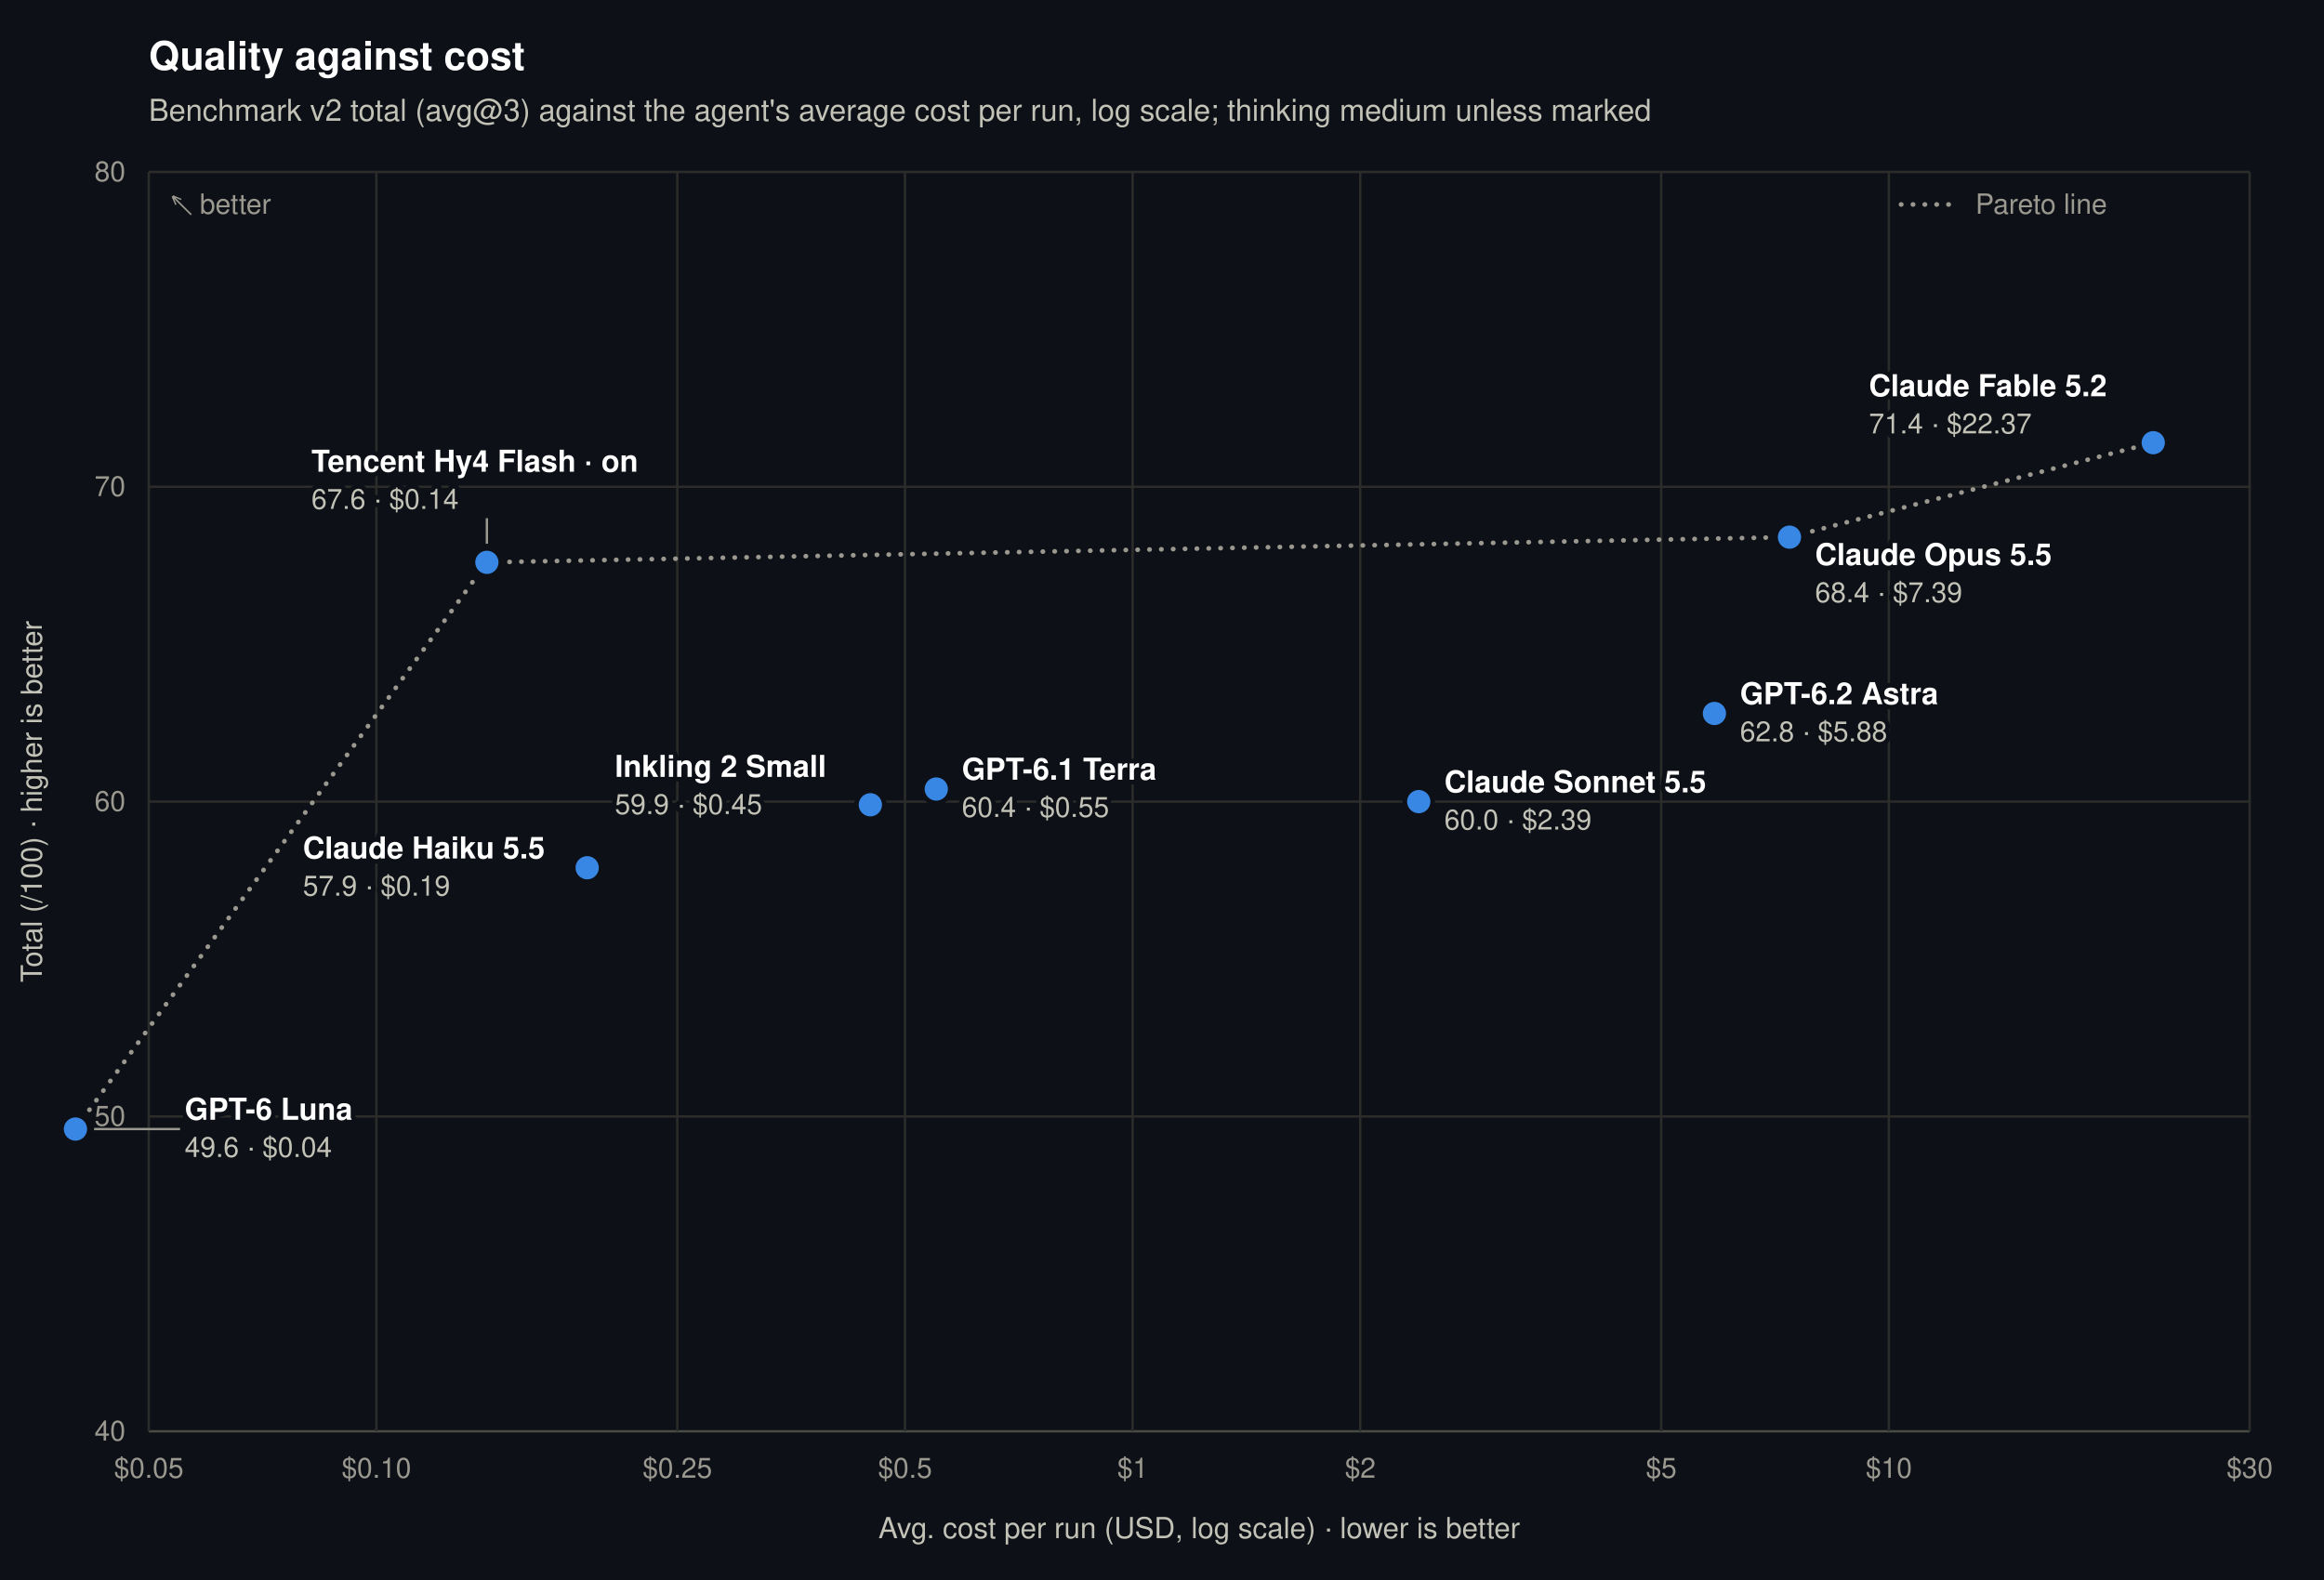
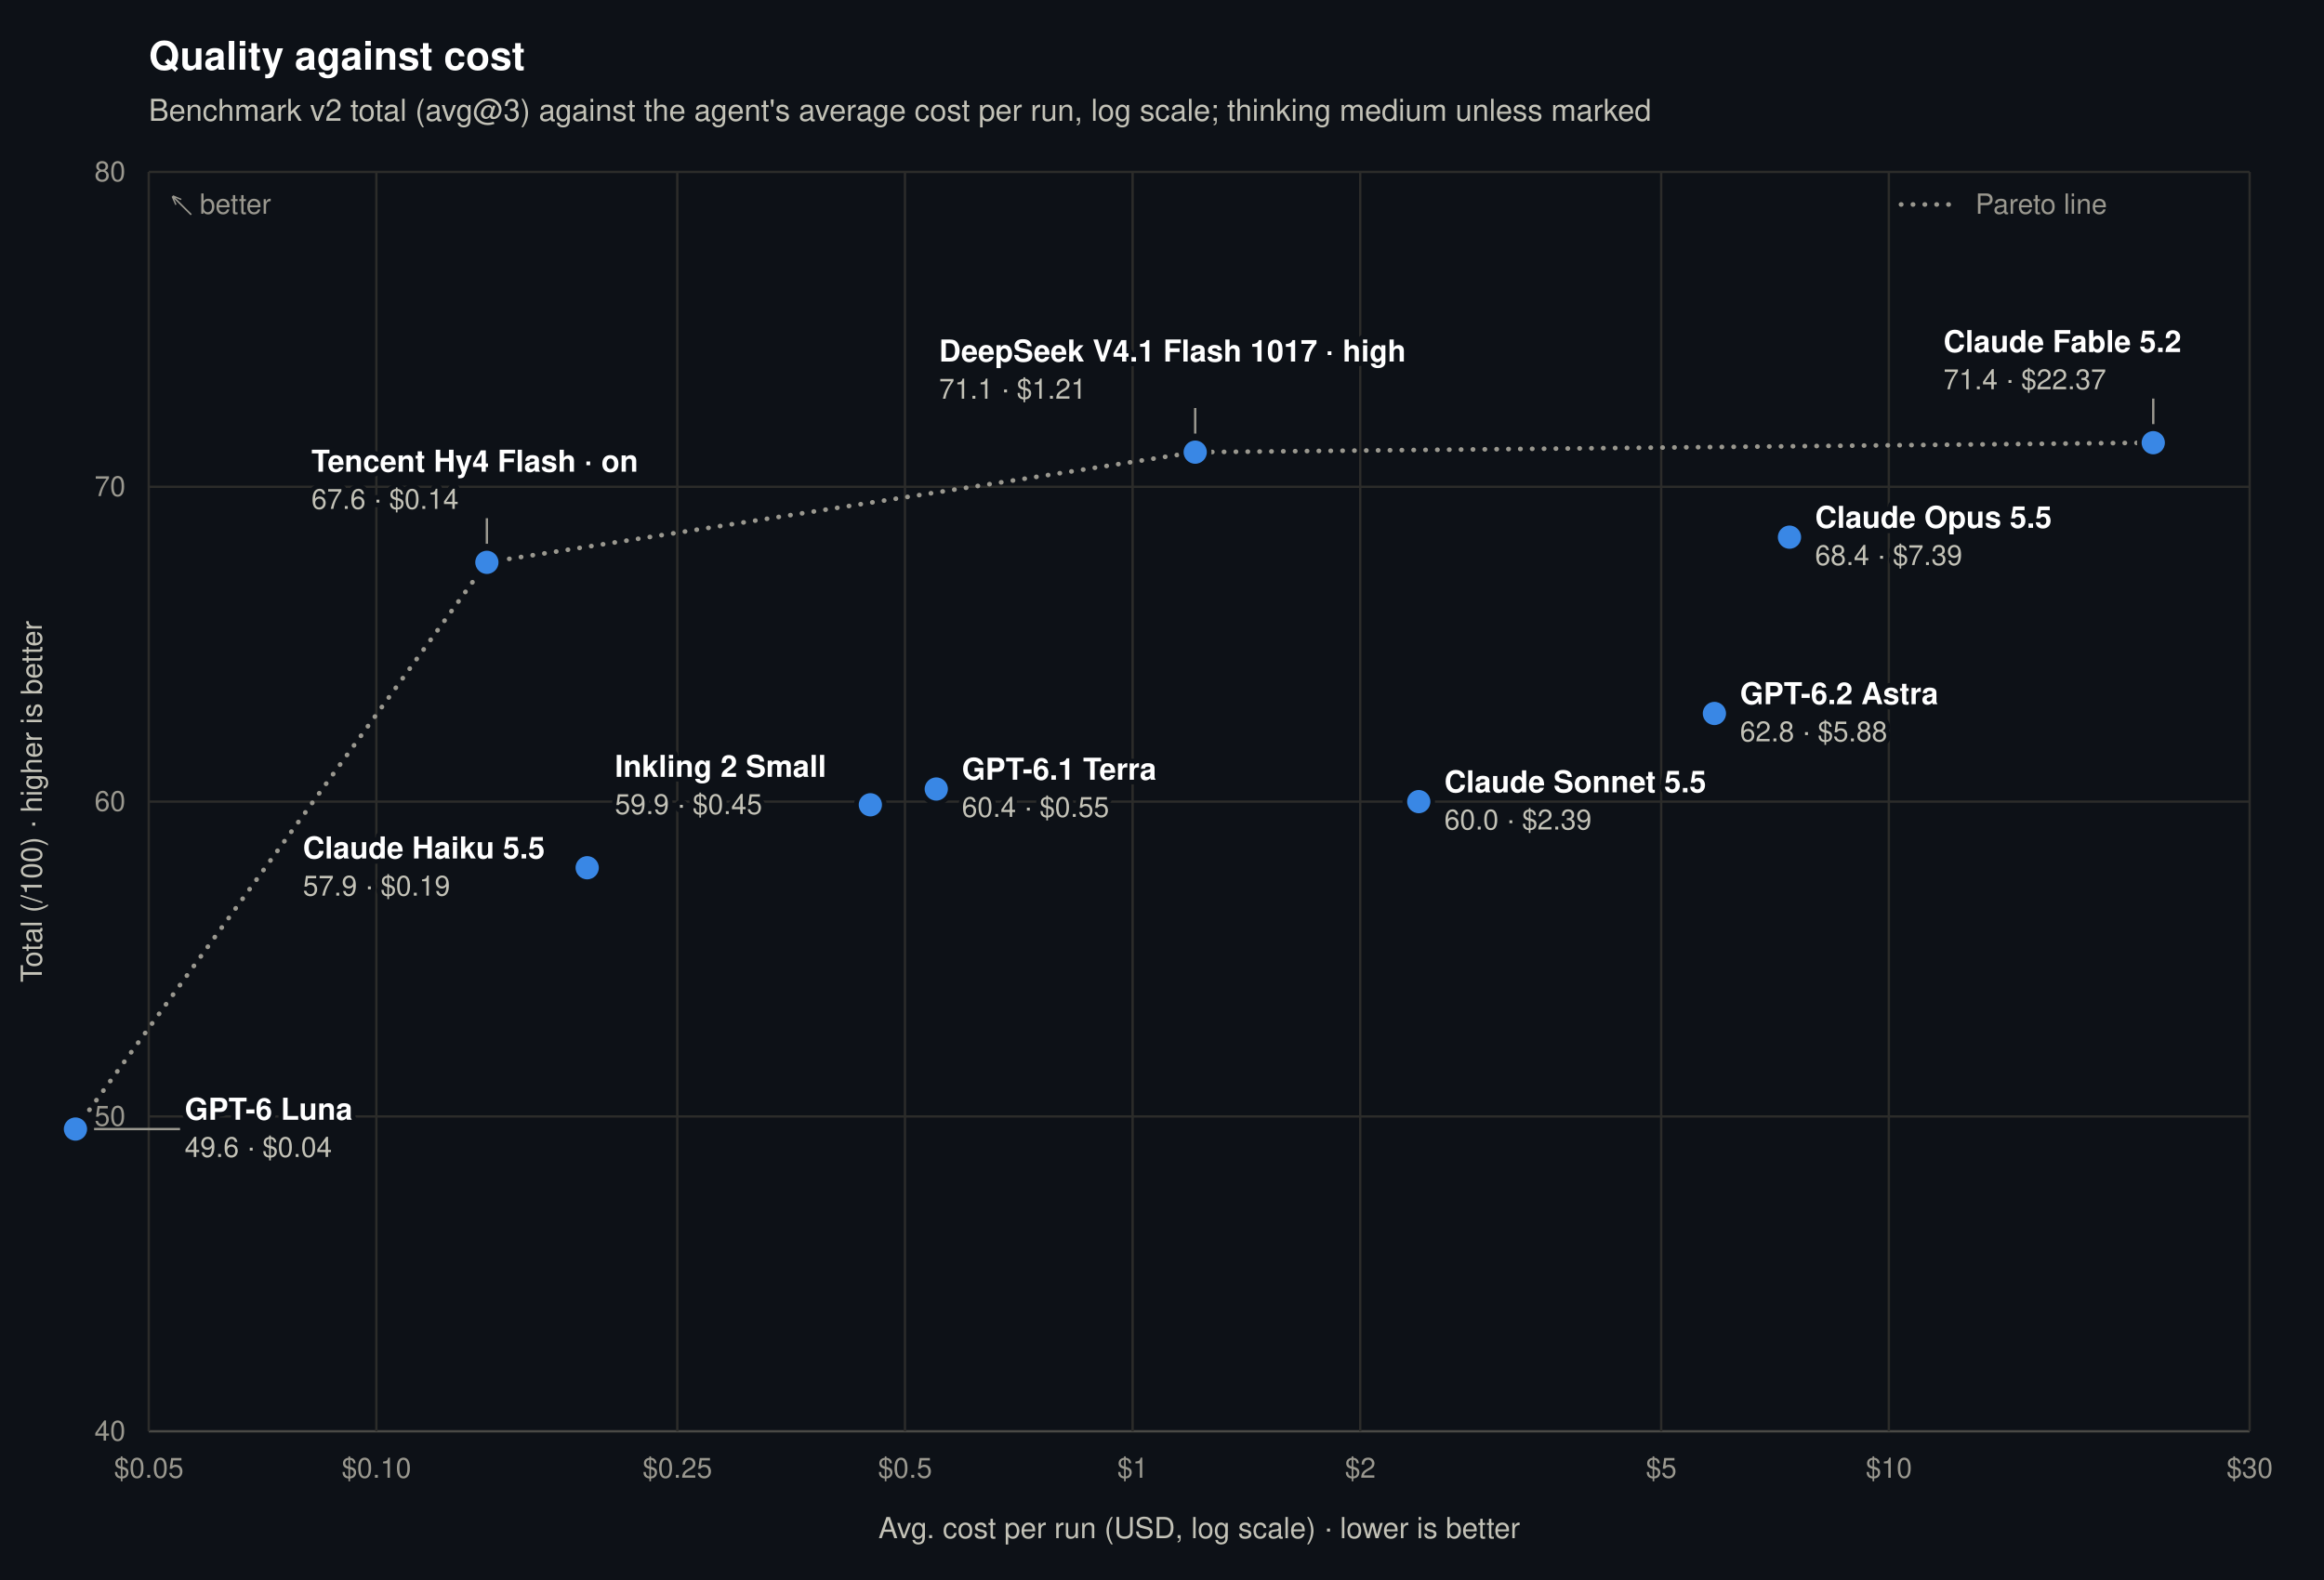
<svg xmlns="http://www.w3.org/2000/svg" width="1000" height="680" viewBox="0 0 1000 680" role="img" aria-labelledby="t d">
  <rect width="1000" height="680" fill="#0d1117" />
  <g font-family="system-ui, -apple-system, 'Segoe UI', Helvetica, Arial, sans-serif">
    <text x="64" y="30" font-size="17" font-weight="600" fill="#ffffff">Quality against cost</text>
    <text x="64" y="52" font-size="13" fill="#c3c2b7">Benchmark v2 total (avg@3) against the agent's average cost per run, log scale; thinking medium unless marked</text>
    <line x1="64" x2="968" y1="616" y2="616" stroke="#4a4a46" stroke-width="1" />
    <text x="54" y="620" font-size="12" text-anchor="end" fill="#9a988f" style="font-variant-numeric: tabular-nums">40</text>
    <line x1="64" x2="968" y1="480.5" y2="480.5" stroke="#2c2c2a" stroke-width="1" />
    <text x="54" y="484.5" font-size="12" text-anchor="end" fill="#9a988f" style="font-variant-numeric: tabular-nums">50</text>
    <line x1="64" x2="968" y1="345" y2="345" stroke="#2c2c2a" stroke-width="1" />
    <text x="54" y="349" font-size="12" text-anchor="end" fill="#9a988f" style="font-variant-numeric: tabular-nums">60</text>
    <line x1="64" x2="968" y1="209.5" y2="209.5" stroke="#2c2c2a" stroke-width="1" />
    <text x="54" y="213.5" font-size="12" text-anchor="end" fill="#9a988f" style="font-variant-numeric: tabular-nums">70</text>
    <line x1="64" x2="968" y1="74" y2="74" stroke="#2c2c2a" stroke-width="1" />
    <text x="54" y="78" font-size="12" text-anchor="end" fill="#9a988f" style="font-variant-numeric: tabular-nums">80</text>
    <line x1="64" x2="64" y1="74" y2="616" stroke="#2c2c2a" stroke-width="1" />
    <text x="64" y="636" font-size="12" text-anchor="middle" fill="#9a988f" style="font-variant-numeric: tabular-nums">$0.05</text>
    <line x1="161.95" x2="161.95" y1="74" y2="616" stroke="#2c2c2a" stroke-width="1" />
    <text x="161.95" y="636" font-size="12" text-anchor="middle" fill="#9a988f" style="font-variant-numeric: tabular-nums">$0.10</text>
    <line x1="291.44" x2="291.44" y1="74" y2="616" stroke="#2c2c2a" stroke-width="1" />
    <text x="291.44" y="636" font-size="12" text-anchor="middle" fill="#9a988f" style="font-variant-numeric: tabular-nums">$0.25</text>
    <line x1="389.4" x2="389.4" y1="74" y2="616" stroke="#2c2c2a" stroke-width="1" />
    <text x="389.4" y="636" font-size="12" text-anchor="middle" fill="#9a988f" style="font-variant-numeric: tabular-nums">$0.5</text>
    <line x1="487.35" x2="487.35" y1="74" y2="616" stroke="#2c2c2a" stroke-width="1" />
    <text x="487.35" y="636" font-size="12" text-anchor="middle" fill="#9a988f" style="font-variant-numeric: tabular-nums">$1</text>
    <line x1="585.3" x2="585.3" y1="74" y2="616" stroke="#2c2c2a" stroke-width="1" />
    <text x="585.3" y="636" font-size="12" text-anchor="middle" fill="#9a988f" style="font-variant-numeric: tabular-nums">$2</text>
    <line x1="714.79" x2="714.79" y1="74" y2="616" stroke="#2c2c2a" stroke-width="1" />
    <text x="714.79" y="636" font-size="12" text-anchor="middle" fill="#9a988f" style="font-variant-numeric: tabular-nums">$5</text>
    <line x1="812.75" x2="812.75" y1="74" y2="616" stroke="#2c2c2a" stroke-width="1" />
    <text x="812.75" y="636" font-size="12" text-anchor="middle" fill="#9a988f" style="font-variant-numeric: tabular-nums">$10</text>
    <line x1="968" x2="968" y1="74" y2="616" stroke="#2c2c2a" stroke-width="1" />
    <text x="968" y="636" font-size="12" text-anchor="middle" fill="#9a988f" style="font-variant-numeric: tabular-nums">$30</text>
    <text x="516" y="662" font-size="12.5" text-anchor="middle" fill="#c3c2b7">Avg. cost per run (USD, log scale) · lower is better</text>
    <text transform="translate(18 345) rotate(-90)" font-size="12.5" text-anchor="middle" fill="#c3c2b7">Total (/100) · higher is better</text>
    <text x="74" y="92" font-size="12" fill="#9a988f">↖ better</text>
-     <polyline points="32.47,485.92 209.5,242.02 770,231.18 926.53,190.53" fill="none" stroke="#9a988f" stroke-width="2" stroke-dasharray="0.1 5" stroke-linecap="round" />
+     <polyline points="32.47,485.92 209.5,242.02 514.29,194.6 926.53,190.53" fill="none" stroke="#9a988f" stroke-width="2" stroke-dasharray="0.1 5" stroke-linecap="round" />
    <line x1="818" x2="842" y1="88" y2="88" stroke="#9a988f" stroke-width="2" stroke-dasharray="0.1 5" stroke-linecap="round" />
    <text x="850" y="92" font-size="12" fill="#9a988f">Pareto line</text>
+     <line x1="926.53" y1="182.53" x2="926.53" y2="171.53" stroke="#9a988f" stroke-width="1" />
+     <line x1="514.29" y1="186.6" x2="514.29" y2="175.6" stroke="#9a988f" stroke-width="1" />
    <line x1="209.5" y1="234.02" x2="209.5" y2="223.02" stroke="#9a988f" stroke-width="1" />
    <line x1="40.47" y1="485.92" x2="77.47" y2="485.92" stroke="#9a988f" stroke-width="1" />
    <circle cx="926.53" cy="190.53" r="6" fill="#3987e5" stroke="#0d1117" stroke-width="2" />
+     <circle cx="514.29" cy="194.6" r="6" fill="#3987e5" stroke="#0d1117" stroke-width="2" />
    <circle cx="770" cy="231.18" r="6" fill="#3987e5" stroke="#0d1117" stroke-width="2" />
    <circle cx="209.5" cy="242.02" r="6" fill="#3987e5" stroke="#0d1117" stroke-width="2" />
    <circle cx="737.7" cy="307.06" r="6" fill="#3987e5" stroke="#0d1117" stroke-width="2" />
    <circle cx="402.87" cy="339.58" r="6" fill="#3987e5" stroke="#0d1117" stroke-width="2" />
    <circle cx="610.48" cy="345" r="6" fill="#3987e5" stroke="#0d1117" stroke-width="2" />
    <circle cx="374.51" cy="346.36" r="6" fill="#3987e5" stroke="#0d1117" stroke-width="2" />
    <circle cx="252.66" cy="373.46" r="6" fill="#3987e5" stroke="#0d1117" stroke-width="2" />
    <circle cx="32.47" cy="485.92" r="6" fill="#3987e5" stroke="#0d1117" stroke-width="2" />
-     <text x="804.18" y="170.53" font-size="13" font-weight="600" fill="#ffffff" stroke="#0d1117" stroke-width="4" stroke-linejoin="round" paint-order="stroke">Claude Fable 5.2</text>
-     <text x="804.18" y="186.53" font-size="12" fill="#c3c2b7" stroke="#0d1117" stroke-width="4" stroke-linejoin="round" paint-order="stroke" style="font-variant-numeric: tabular-nums">71.4 · $22.37</text>
-     <text x="781" y="243.18" font-size="13" font-weight="600" fill="#ffffff" stroke="#0d1117" stroke-width="4" stroke-linejoin="round" paint-order="stroke">Claude Opus 5.5</text>
-     <text x="781" y="259.18" font-size="12" fill="#c3c2b7" stroke="#0d1117" stroke-width="4" stroke-linejoin="round" paint-order="stroke" style="font-variant-numeric: tabular-nums">68.4 · $7.39</text>
+     <text x="836.25" y="151.53" font-size="13" font-weight="600" fill="#ffffff" stroke="#0d1117" stroke-width="4" stroke-linejoin="round" paint-order="stroke">Claude Fable 5.2</text>
+     <text x="836.25" y="167.53" font-size="12" fill="#c3c2b7" stroke="#0d1117" stroke-width="4" stroke-linejoin="round" paint-order="stroke" style="font-variant-numeric: tabular-nums">71.4 · $22.37</text>
+     <text x="404.05" y="155.6" font-size="13" font-weight="600" fill="#ffffff" stroke="#0d1117" stroke-width="4" stroke-linejoin="round" paint-order="stroke">DeepSeek V4.1 Flash 1017 · high</text>
+     <text x="404.05" y="171.6" font-size="12" fill="#c3c2b7" stroke="#0d1117" stroke-width="4" stroke-linejoin="round" paint-order="stroke" style="font-variant-numeric: tabular-nums">71.1 · $1.21</text>
+     <text x="781" y="227.18" font-size="13" font-weight="600" fill="#ffffff" stroke="#0d1117" stroke-width="4" stroke-linejoin="round" paint-order="stroke">Claude Opus 5.5</text>
+     <text x="781" y="243.18" font-size="12" fill="#c3c2b7" stroke="#0d1117" stroke-width="4" stroke-linejoin="round" paint-order="stroke" style="font-variant-numeric: tabular-nums">68.4 · $7.39</text>
    <text x="133.99" y="203.02" font-size="13" font-weight="600" fill="#ffffff" stroke="#0d1117" stroke-width="4" stroke-linejoin="round" paint-order="stroke">Tencent Hy4 Flash · on</text>
    <text x="133.99" y="219.02" font-size="12" fill="#c3c2b7" stroke="#0d1117" stroke-width="4" stroke-linejoin="round" paint-order="stroke" style="font-variant-numeric: tabular-nums">67.6 · $0.14</text>
    <text x="748.7" y="303.06" font-size="13" font-weight="600" fill="#ffffff" stroke="#0d1117" stroke-width="4" stroke-linejoin="round" paint-order="stroke">GPT-6.2 Astra</text>
    <text x="748.7" y="319.06" font-size="12" fill="#c3c2b7" stroke="#0d1117" stroke-width="4" stroke-linejoin="round" paint-order="stroke" style="font-variant-numeric: tabular-nums">62.8 · $5.88</text>
    <text x="413.87" y="335.58" font-size="13" font-weight="600" fill="#ffffff" stroke="#0d1117" stroke-width="4" stroke-linejoin="round" paint-order="stroke">GPT-6.1 Terra</text>
    <text x="413.87" y="351.58" font-size="12" fill="#c3c2b7" stroke="#0d1117" stroke-width="4" stroke-linejoin="round" paint-order="stroke" style="font-variant-numeric: tabular-nums">60.4 · $0.55</text>
    <text x="621.48" y="341" font-size="13" font-weight="600" fill="#ffffff" stroke="#0d1117" stroke-width="4" stroke-linejoin="round" paint-order="stroke">Claude Sonnet 5.5</text>
    <text x="621.48" y="357" font-size="12" fill="#c3c2b7" stroke="#0d1117" stroke-width="4" stroke-linejoin="round" paint-order="stroke" style="font-variant-numeric: tabular-nums">60.0 · $2.39</text>
    <text x="264.57" y="334.36" font-size="13" font-weight="600" fill="#ffffff" stroke="#0d1117" stroke-width="4" stroke-linejoin="round" paint-order="stroke">Inkling 2 Small</text>
    <text x="264.57" y="350.36" font-size="12" fill="#c3c2b7" stroke="#0d1117" stroke-width="4" stroke-linejoin="round" paint-order="stroke" style="font-variant-numeric: tabular-nums">59.9 · $0.45</text>
    <text x="130.32" y="369.46" font-size="13" font-weight="600" fill="#ffffff" stroke="#0d1117" stroke-width="4" stroke-linejoin="round" paint-order="stroke">Claude Haiku 5.5</text>
    <text x="130.32" y="385.46" font-size="12" fill="#c3c2b7" stroke="#0d1117" stroke-width="4" stroke-linejoin="round" paint-order="stroke" style="font-variant-numeric: tabular-nums">57.9 · $0.19</text>
    <text x="79.47" y="481.92" font-size="13" font-weight="600" fill="#ffffff" stroke="#0d1117" stroke-width="4" stroke-linejoin="round" paint-order="stroke">GPT-6 Luna</text>
    <text x="79.47" y="497.92" font-size="12" fill="#c3c2b7" stroke="#0d1117" stroke-width="4" stroke-linejoin="round" paint-order="stroke" style="font-variant-numeric: tabular-nums">49.6 · $0.04</text>
  </g>
</svg>
